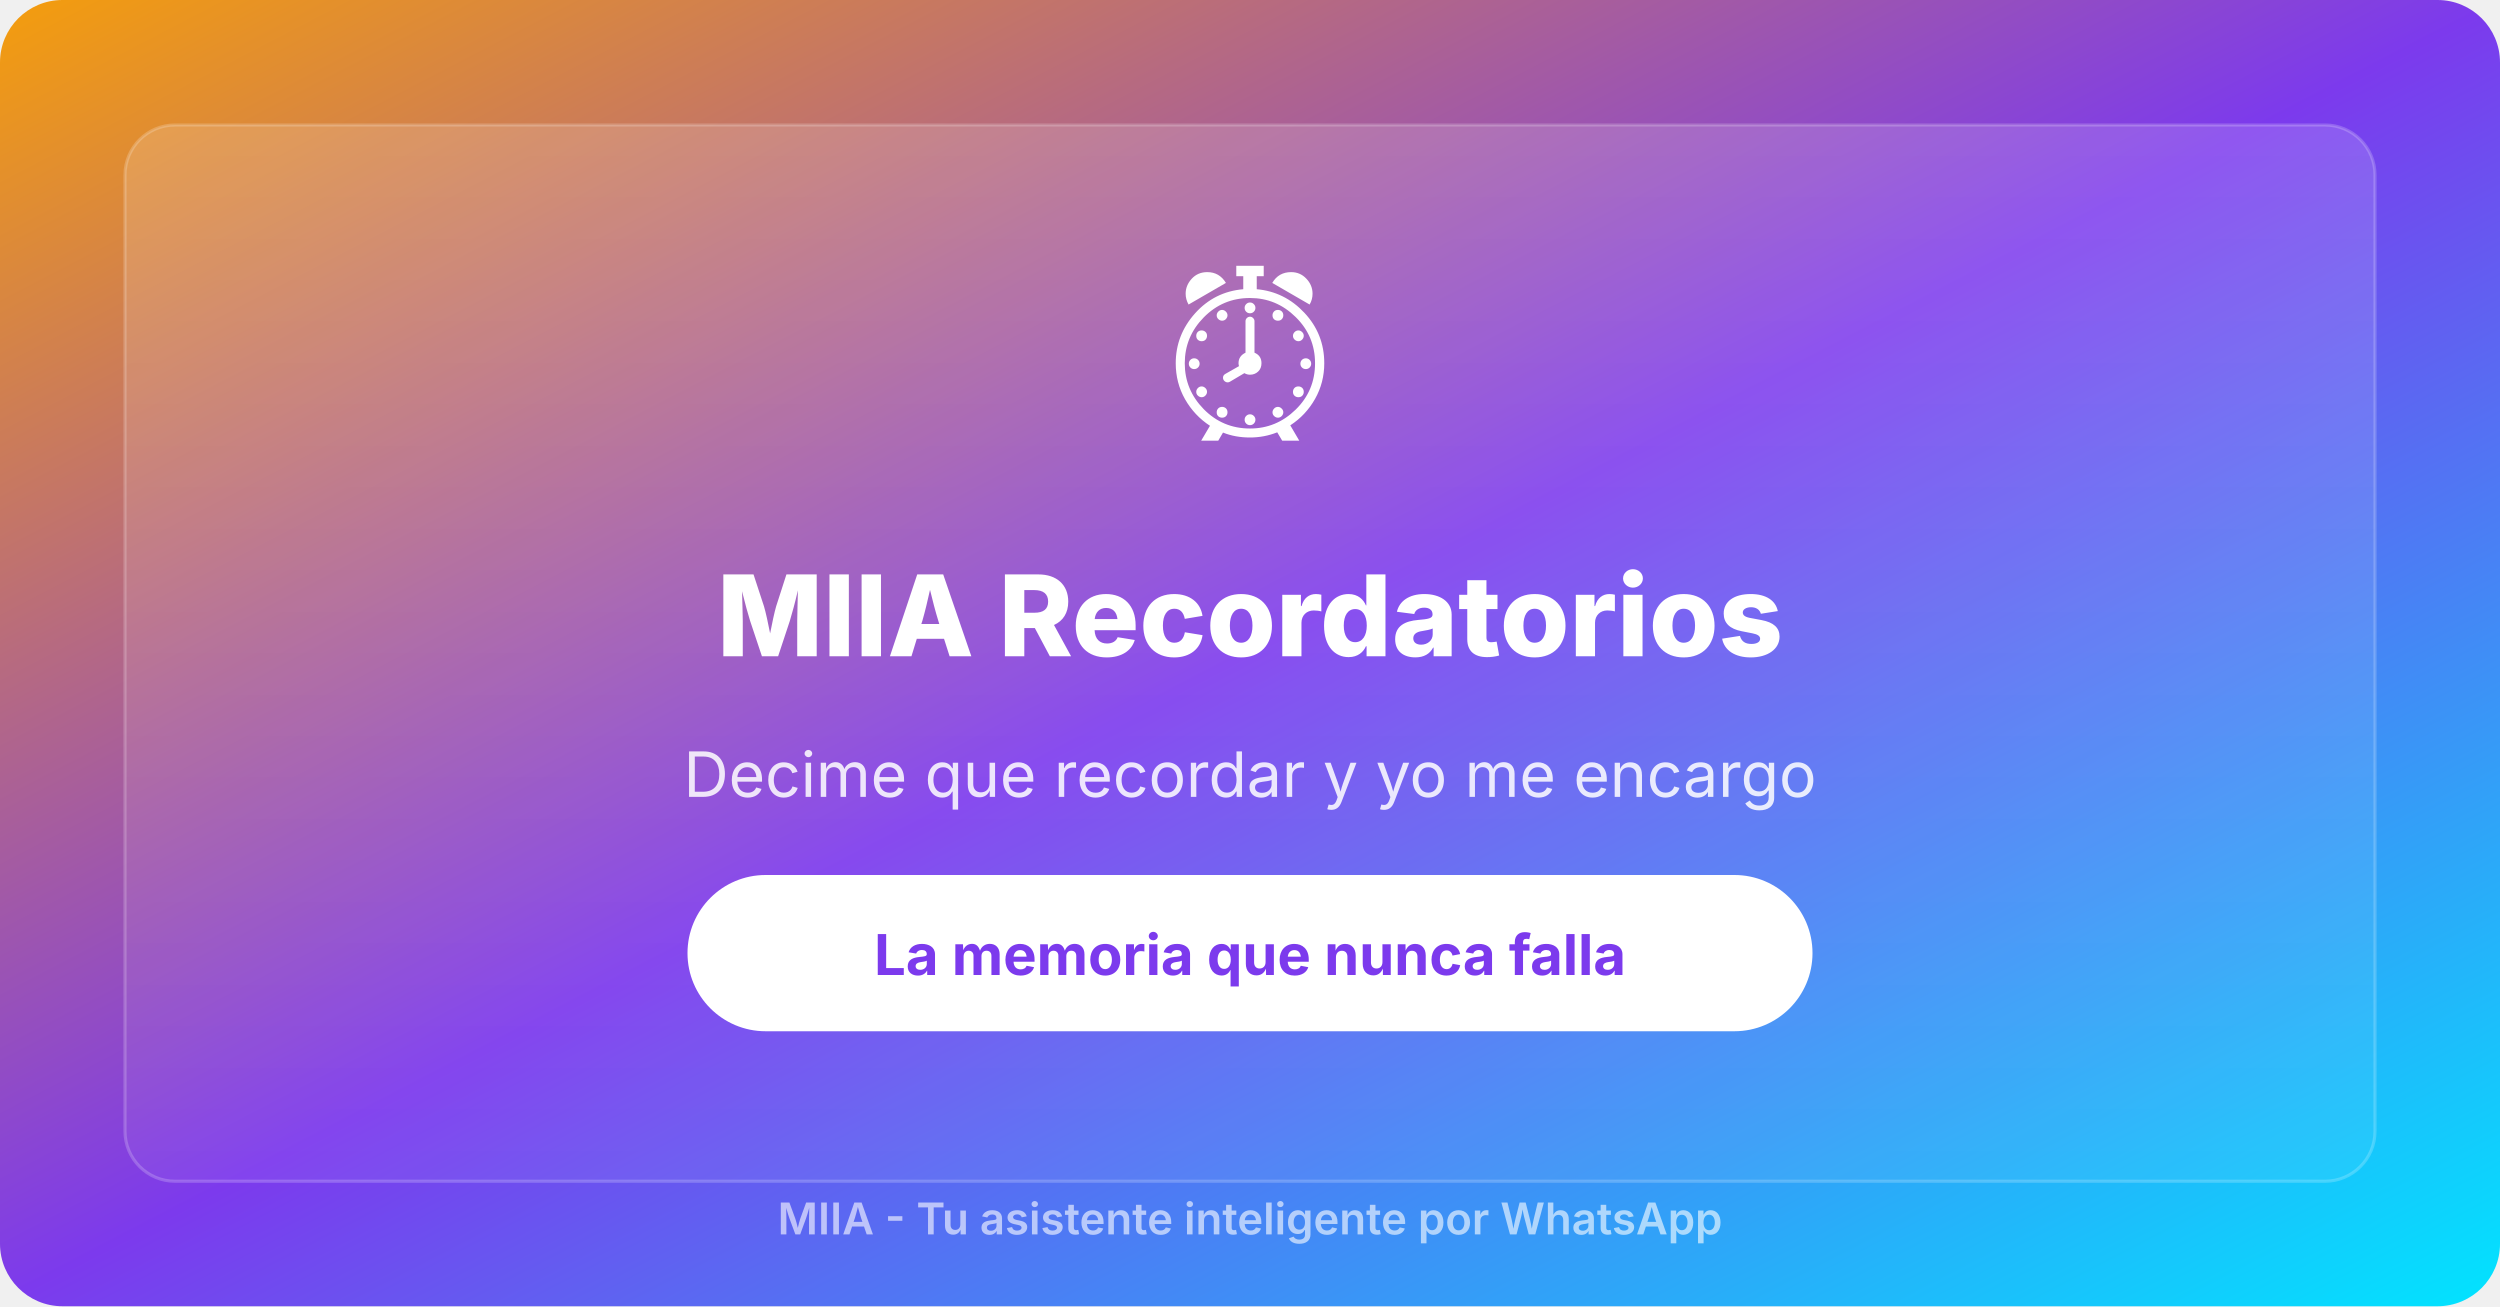
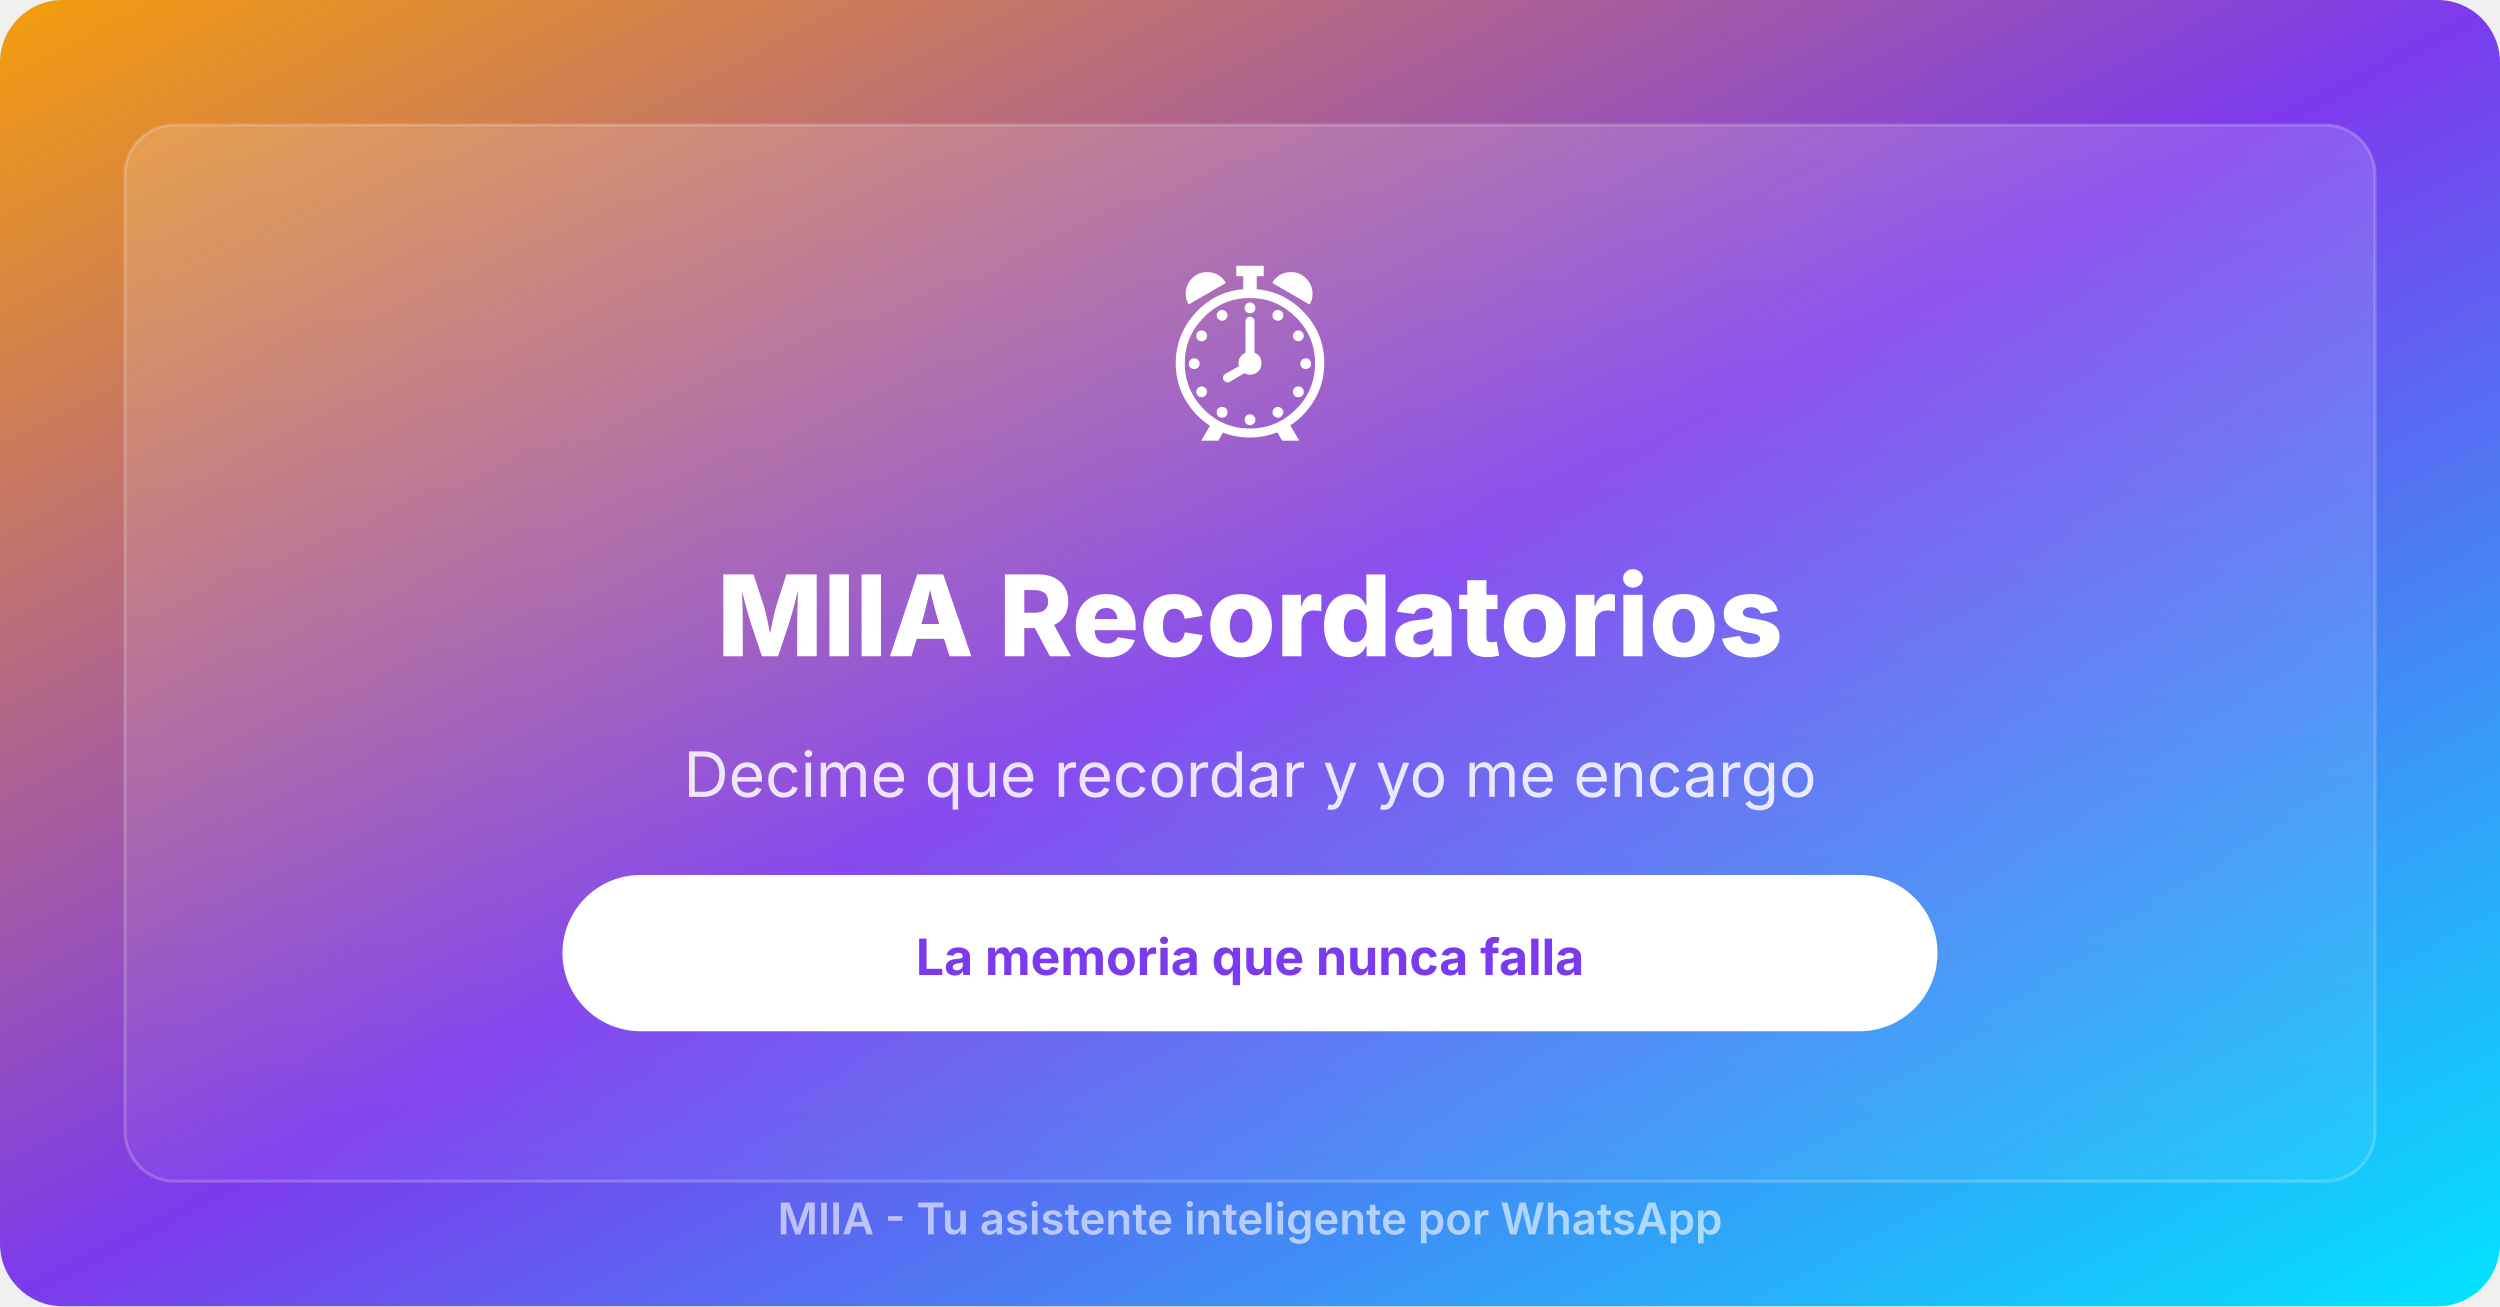
<svg xmlns="http://www.w3.org/2000/svg" width="800" height="418" viewBox="0 0 800 418">
  <defs>
    <linearGradient id="bg" x1="0%" y1="0%" x2="100%" y2="100%">
      <stop offset="0%" style="stop-color:#f59e0b;stop-opacity:1" />
      <stop offset="50%" style="stop-color:#7C3AED;stop-opacity:1" />
      <stop offset="100%" style="stop-color:#00E5FF;stop-opacity:1" />
    </linearGradient>
    <linearGradient id="card" x1="0%" y1="0%" x2="0%" y2="100%">
      <stop offset="0%" style="stop-color:rgba(255,255,255,0.15)" />
      <stop offset="100%" style="stop-color:rgba(255,255,255,0.05)" />
    </linearGradient>
  </defs>
  <rect width="800" height="418" fill="url(#bg)" rx="20" />
  <rect x="40" y="40" width="720" height="338" fill="url(#card)" rx="16" stroke="rgba(255,255,255,0.2)" stroke-width="1" />
  <text x="400" y="140" text-anchor="middle" font-size="72" fill="white">⏰</text>
-   <text x="400" y="210" text-anchor="middle" font-family="Inter, Arial, sans-serif" font-weight="800" font-size="36" fill="white">MIIA Recordatorios</text>
-   <text x="400" y="255" text-anchor="middle" font-family="Inter, Arial, sans-serif" font-weight="400" font-size="20" fill="rgba(255,255,255,0.85)">Decime que recordar y yo me encargo</text>
-   <rect x="220" y="280" width="360" height="50" rx="25" fill="white" />
-   <text x="400" y="312" text-anchor="middle" font-family="Inter, Arial, sans-serif" font-weight="700" font-size="18" fill="#7C3AED">La memoria que nunca falla</text>
-   <text x="400" y="395" text-anchor="middle" font-family="Inter, Arial, sans-serif" font-weight="600" font-size="14" fill="rgba(255,255,255,0.6)">MIIA - Tu asistente inteligente por WhatsApp</text>
+   <text x="400" y="210" text-anchor="middle" font-family="'Inter', sans-serif" font-weight="800" font-size="36" fill="white">MIIA Recordatorios</text>
+   <text x="400" y="255" text-anchor="middle" font-family="'Inter', sans-serif" font-weight="400" font-size="20" fill="rgba(255,255,255,0.85)">Decime que recordar y yo me encargo</text>
+   <rect x="180" y="280" width="440" height="50" rx="25" fill="white" />
+   <text x="400" y="312" text-anchor="middle" font-family="'Inter', sans-serif" font-weight="700" font-size="16" fill="#7C3AED">La memoria que nunca falla</text>
+   <text x="400" y="395" text-anchor="middle" font-family="'Inter', sans-serif" font-weight="600" font-size="14" fill="rgba(255,255,255,0.6)">MIIA - Tu asistente inteligente por WhatsApp</text>
</svg>
